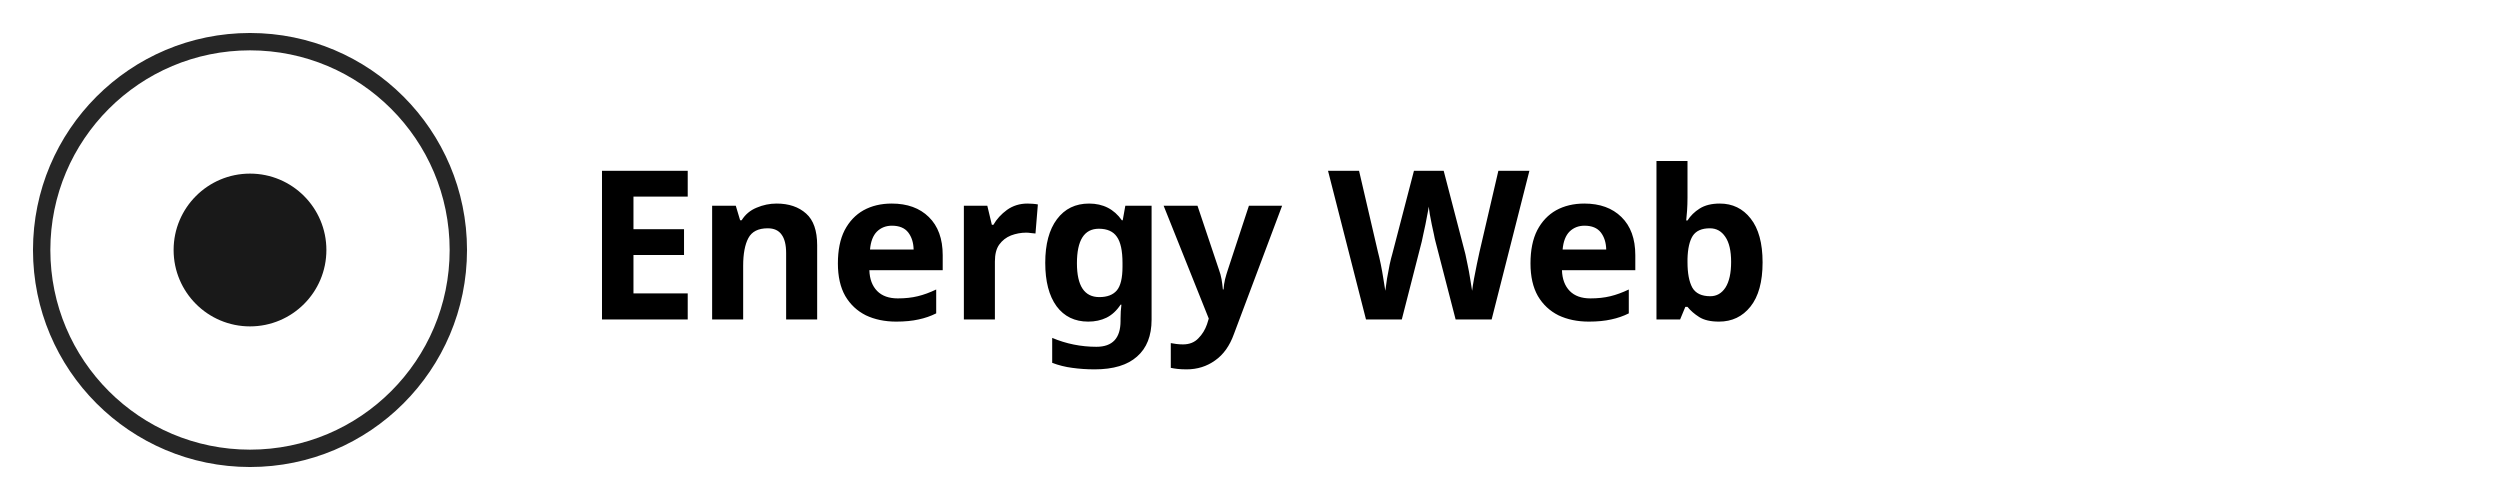
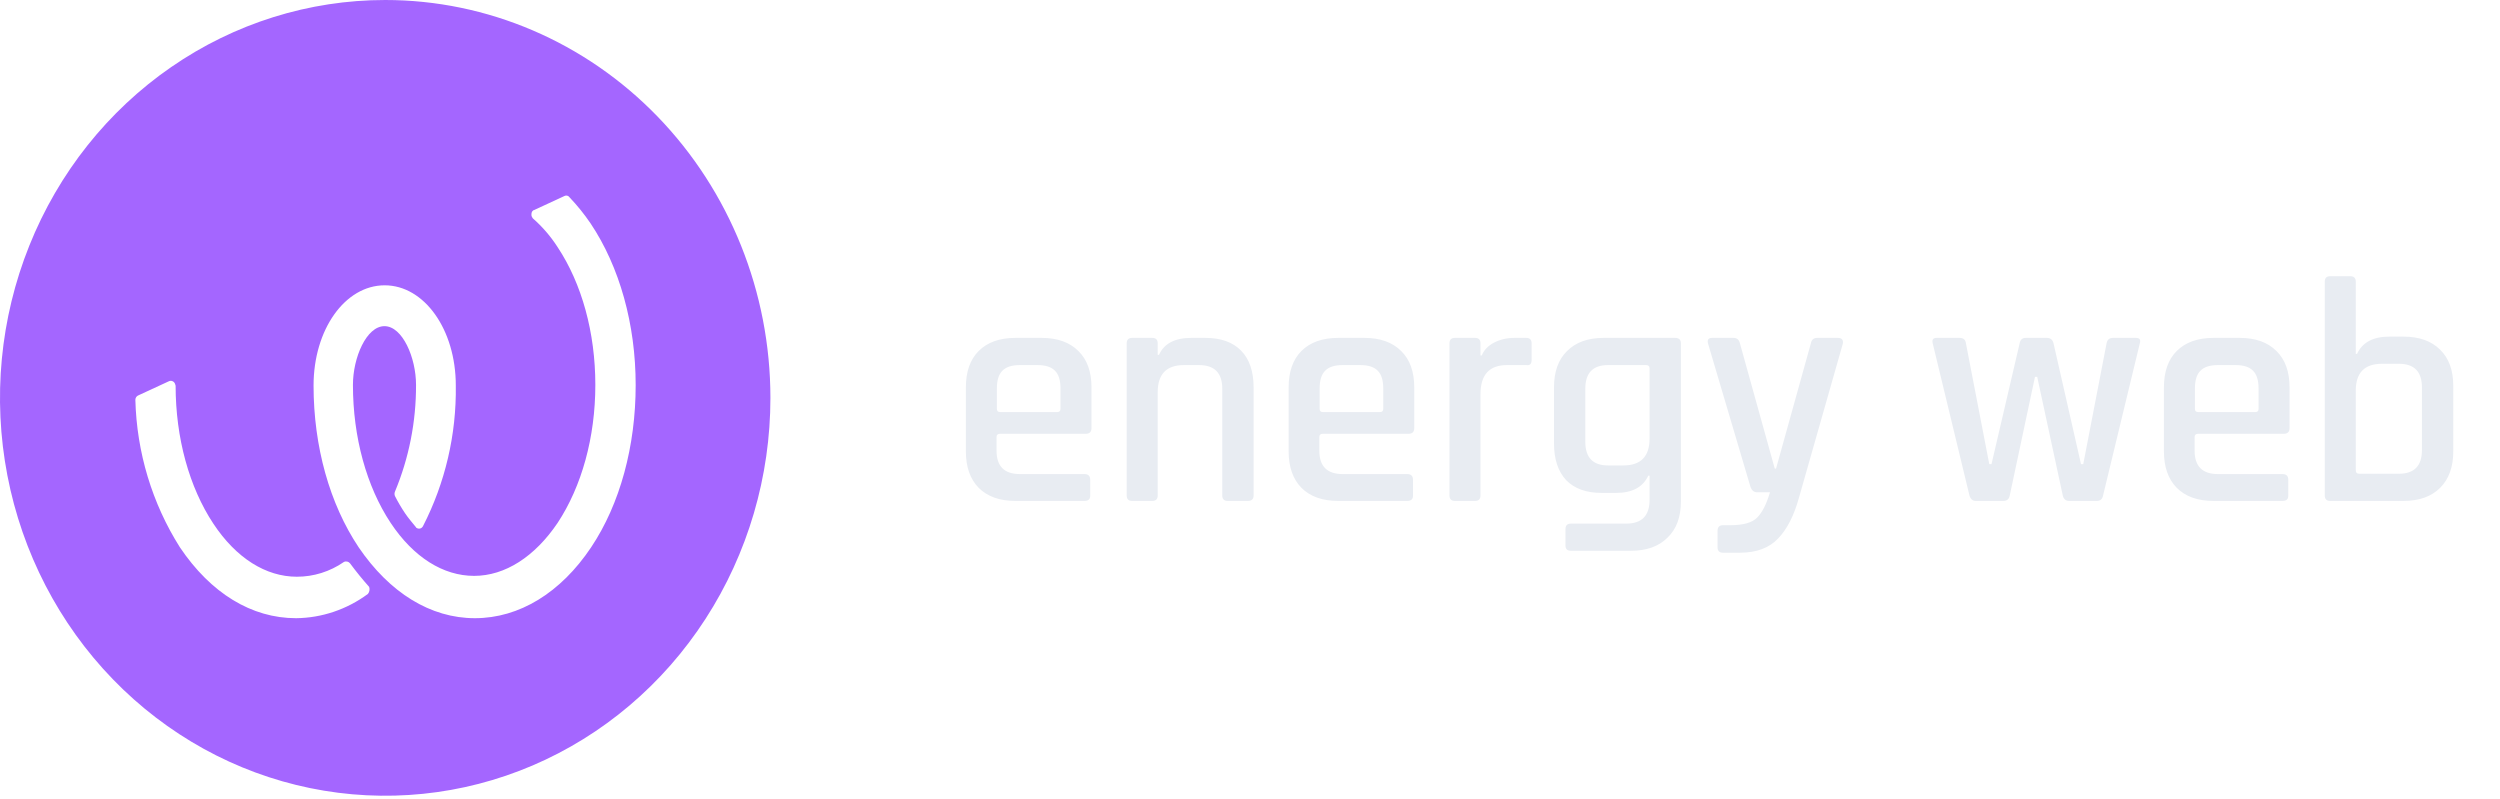
- <svg xmlns="http://www.w3.org/2000/svg" viewBox="0 0 180 36" fill="none" aria-hidden="true">
-   <circle cx="18" cy="18" r="15" stroke="currentColor" stroke-width="1.25" opacity="0.85" />
-   <circle cx="18" cy="18" r="5.5" fill="currentColor" opacity="0.9" />
-   <text x="42" y="23" fill="currentColor" font-family="system-ui, sans-serif" font-size="15" font-weight="600" letter-spacing="-0.02em">Energy Web</text>
+ <svg xmlns="http://www.w3.org/2000/svg" width="97" height="31" viewBox="0 0 97 31" fill="none">
+   <path d="M42.077 19.436H39.398C38.786 19.436 38.311 19.266 37.972 18.927C37.641 18.588 37.476 18.117 37.476 17.513V15.033C37.476 14.421 37.641 13.95 37.972 13.619C38.311 13.28 38.786 13.11 39.398 13.11H40.415C41.027 13.11 41.502 13.28 41.841 13.619C42.18 13.95 42.35 14.421 42.35 15.033V16.608C42.35 16.757 42.275 16.831 42.127 16.831H38.803C38.712 16.831 38.666 16.872 38.666 16.955V17.488C38.666 18.092 38.968 18.394 39.572 18.394H42.077C42.226 18.394 42.3 18.468 42.3 18.617V19.237C42.3 19.369 42.226 19.436 42.077 19.436ZM38.803 15.988H41.023C41.105 15.988 41.147 15.946 41.147 15.864V15.07C41.147 14.756 41.077 14.528 40.936 14.388C40.795 14.239 40.568 14.165 40.254 14.165H39.572C39.258 14.165 39.03 14.239 38.89 14.388C38.749 14.528 38.679 14.756 38.679 15.07V15.864C38.679 15.946 38.72 15.988 38.803 15.988ZM44.708 19.436H43.927C43.786 19.436 43.716 19.365 43.716 19.225V13.321C43.716 13.181 43.786 13.11 43.927 13.11H44.708C44.849 13.11 44.919 13.181 44.919 13.321V13.768H44.969C45.167 13.329 45.585 13.11 46.221 13.11H46.767C47.371 13.11 47.834 13.276 48.156 13.606C48.479 13.937 48.64 14.413 48.64 15.033V19.225C48.64 19.365 48.566 19.436 48.417 19.436H47.635C47.495 19.436 47.424 19.365 47.424 19.225V15.082C47.424 14.47 47.123 14.165 46.519 14.165H45.936C45.258 14.165 44.919 14.516 44.919 15.219V19.225C44.919 19.365 44.849 19.436 44.708 19.436ZM54.6 19.436H51.922C51.31 19.436 50.834 19.266 50.495 18.927C50.165 18.588 49.999 18.117 49.999 17.513V15.033C49.999 14.421 50.165 13.95 50.495 13.619C50.834 13.28 51.31 13.11 51.922 13.11H52.939C53.55 13.11 54.026 13.28 54.365 13.619C54.704 13.95 54.873 14.421 54.873 15.033V16.608C54.873 16.757 54.799 16.831 54.65 16.831H51.326C51.235 16.831 51.19 16.872 51.19 16.955V17.488C51.19 18.092 51.492 18.394 52.095 18.394H54.6C54.749 18.394 54.824 18.468 54.824 18.617V19.237C54.824 19.369 54.749 19.436 54.6 19.436ZM51.326 15.988H53.546C53.629 15.988 53.67 15.946 53.67 15.864V15.07C53.67 14.756 53.6 14.528 53.459 14.388C53.319 14.239 53.092 14.165 52.777 14.165H52.095C51.781 14.165 51.554 14.239 51.413 14.388C51.273 14.528 51.202 14.756 51.202 15.07V15.864C51.202 15.946 51.244 15.988 51.326 15.988ZM57.232 19.436H56.45C56.31 19.436 56.24 19.365 56.24 19.225V13.321C56.24 13.181 56.31 13.11 56.45 13.11H57.232C57.372 13.11 57.443 13.181 57.443 13.321V13.793H57.492C57.575 13.586 57.732 13.42 57.964 13.296C58.203 13.172 58.468 13.11 58.757 13.11H59.216C59.357 13.11 59.427 13.181 59.427 13.321V13.966C59.427 14.123 59.357 14.189 59.216 14.165H58.472C57.786 14.165 57.443 14.541 57.443 15.293V19.225C57.443 19.365 57.372 19.436 57.232 19.436ZM62.701 19.125H62.143C61.547 19.125 61.089 18.96 60.766 18.629C60.452 18.29 60.295 17.815 60.295 17.203V15.033C60.295 14.421 60.464 13.95 60.803 13.619C61.142 13.28 61.614 13.11 62.217 13.11H64.995C65.144 13.11 65.219 13.181 65.219 13.321V19.46C65.219 20.064 65.045 20.531 64.698 20.862C64.359 21.201 63.887 21.37 63.284 21.37H60.952C60.812 21.37 60.741 21.304 60.741 21.172V20.527C60.741 20.386 60.812 20.316 60.952 20.316H63.098C63.701 20.316 64.003 20.01 64.003 19.398V18.456H63.953C63.747 18.902 63.329 19.125 62.701 19.125ZM64.003 17.017V14.289C64.003 14.206 63.958 14.165 63.867 14.165H62.391C61.804 14.165 61.51 14.47 61.51 15.082V17.141C61.51 17.753 61.804 18.059 62.391 18.059H62.986C63.664 18.059 64.003 17.712 64.003 17.017ZM67.509 21.445H66.852C66.711 21.445 66.641 21.375 66.641 21.234V20.601C66.641 20.453 66.711 20.378 66.852 20.378H67.137C67.641 20.378 67.988 20.279 68.179 20.081C68.377 19.882 68.542 19.555 68.675 19.101H68.179C68.055 19.101 67.968 19.03 67.918 18.89L66.269 13.321C66.236 13.181 66.289 13.11 66.43 13.11H67.261C67.393 13.11 67.476 13.181 67.509 13.321L68.861 18.183H68.91L70.262 13.321C70.287 13.181 70.37 13.11 70.51 13.11H71.304C71.461 13.11 71.527 13.185 71.502 13.334L69.803 19.299C69.613 19.994 69.344 20.523 68.997 20.887C68.65 21.259 68.154 21.445 67.509 21.445ZM77.729 19.436H76.663C76.539 19.436 76.456 19.365 76.415 19.225L74.989 13.321C74.955 13.181 75.005 13.11 75.137 13.11H76.03C76.179 13.11 76.262 13.181 76.278 13.321L77.184 18.009H77.27L78.362 13.321C78.387 13.181 78.465 13.11 78.598 13.11H79.416C79.557 13.11 79.644 13.181 79.677 13.321L80.743 18.009H80.83L81.735 13.321C81.76 13.181 81.843 13.11 81.984 13.11H82.876C83.017 13.11 83.067 13.181 83.025 13.321L81.599 19.225C81.574 19.365 81.492 19.436 81.351 19.436H80.284C80.152 19.436 80.069 19.365 80.036 19.225L79.044 14.623H78.957L77.978 19.225C77.953 19.365 77.87 19.436 77.729 19.436ZM88.562 19.436H85.883C85.271 19.436 84.796 19.266 84.457 18.927C84.126 18.588 83.96 18.117 83.96 17.513V15.033C83.96 14.421 84.126 13.95 84.457 13.619C84.796 13.28 85.271 13.11 85.883 13.11H86.9C87.512 13.11 87.987 13.28 88.326 13.619C88.665 13.95 88.835 14.421 88.835 15.033V16.608C88.835 16.757 88.76 16.831 88.611 16.831H85.287C85.197 16.831 85.151 16.872 85.151 16.955V17.488C85.151 18.092 85.453 18.394 86.056 18.394H88.562C88.711 18.394 88.785 18.468 88.785 18.617V19.237C88.785 19.369 88.711 19.436 88.562 19.436ZM85.287 15.988H87.508C87.59 15.988 87.632 15.946 87.632 15.864V15.07C87.632 14.756 87.561 14.528 87.421 14.388C87.28 14.239 87.053 14.165 86.739 14.165H86.056C85.742 14.165 85.515 14.239 85.374 14.388C85.234 14.528 85.163 14.756 85.163 15.07V15.864C85.163 15.946 85.205 15.988 85.287 15.988ZM91.54 18.381H93.078C93.674 18.381 93.971 18.075 93.971 17.464V15.033C93.971 14.421 93.674 14.115 93.078 14.115H92.421C91.743 14.115 91.404 14.462 91.404 15.157V18.245C91.404 18.336 91.449 18.381 91.54 18.381ZM90.201 19.225V10.928C90.201 10.787 90.271 10.717 90.412 10.717H91.193C91.334 10.717 91.404 10.787 91.404 10.928V13.73H91.454C91.66 13.284 92.078 13.061 92.706 13.061H93.252C93.864 13.061 94.339 13.23 94.678 13.569C95.017 13.9 95.187 14.367 95.187 14.971V17.513C95.187 18.117 95.017 18.588 94.678 18.927C94.339 19.266 93.864 19.436 93.252 19.436H90.412C90.271 19.436 90.201 19.365 90.201 19.225Z" fill="#e8ecf2" />
+   <ellipse cx="15.051" cy="15.438" rx="13.508" ry="15.438" fill="none" />
+   <path d="M14.946 0C11.99 0 9.1 0.905 6.643 2.602C4.185 4.298 2.269 6.709 1.138 9.53C0.006 12.351 -0.29 15.455 0.287 18.449C0.864 21.444 2.287 24.195 4.378 26.354C6.468 28.512 9.131 29.983 12.03 30.578C14.93 31.174 17.935 30.868 20.666 29.7C23.397 28.532 25.731 26.553 27.373 24.014C29.016 21.475 29.892 18.491 29.892 15.438C29.891 11.344 28.316 7.418 25.514 4.523C22.711 1.628 18.91 0.001 14.946 0ZM14.274 23.045C13.461 23.646 12.489 23.975 11.49 23.986C9.763 23.986 8.181 23.021 6.981 21.237C5.902 19.531 5.303 17.549 5.252 15.512C5.252 15.474 5.264 15.437 5.286 15.405C5.308 15.374 5.338 15.351 5.373 15.338L6.55 14.794C6.572 14.783 6.596 14.777 6.62 14.776C6.644 14.775 6.669 14.779 6.691 14.789C6.714 14.798 6.735 14.812 6.752 14.83C6.769 14.848 6.782 14.869 6.791 14.893C6.791 14.917 6.814 14.941 6.814 14.966C6.814 16.991 7.342 18.906 8.279 20.319C9.165 21.658 10.318 22.377 11.517 22.377C12.167 22.378 12.802 22.179 13.341 21.806C13.38 21.785 13.425 21.779 13.469 21.788C13.512 21.797 13.551 21.821 13.58 21.856C13.819 22.178 14.06 22.476 14.323 22.771C14.339 22.817 14.343 22.867 14.334 22.915C14.325 22.963 14.305 23.008 14.274 23.045ZM22.935 21.237C21.759 22.996 20.151 23.986 18.426 23.986C16.701 23.986 15.115 22.996 13.917 21.237C12.79 19.552 12.166 17.321 12.166 14.96C12.166 12.781 13.39 11.07 14.925 11.07C16.46 11.07 17.685 12.781 17.685 14.96C17.712 16.859 17.274 18.735 16.413 20.413C16.402 20.434 16.388 20.454 16.37 20.469C16.352 20.485 16.331 20.497 16.309 20.504C16.286 20.511 16.263 20.513 16.239 20.51C16.216 20.508 16.194 20.5 16.173 20.488C16.15 20.488 16.15 20.461 16.124 20.437C15.981 20.263 15.836 20.091 15.717 19.916C15.573 19.702 15.442 19.479 15.325 19.248C15.313 19.221 15.307 19.191 15.307 19.161C15.307 19.131 15.313 19.102 15.325 19.074C15.869 17.767 16.147 16.358 16.142 14.935C16.142 13.87 15.613 12.655 14.917 12.655C14.221 12.655 13.694 13.87 13.694 14.935C13.694 16.96 14.221 18.876 15.158 20.289C16.046 21.625 17.197 22.344 18.396 22.344C19.596 22.344 20.749 21.601 21.635 20.289C22.57 18.872 23.099 16.968 23.099 14.935C23.099 12.902 22.574 11.005 21.635 9.588C21.367 9.171 21.044 8.796 20.674 8.472C20.643 8.435 20.623 8.389 20.619 8.34C20.615 8.291 20.626 8.242 20.651 8.201C20.674 8.174 20.7 8.15 20.724 8.15L21.9 7.605C21.933 7.587 21.971 7.582 22.007 7.591C22.043 7.6 22.075 7.622 22.096 7.654C22.395 7.968 22.668 8.306 22.913 8.666C24.041 10.351 24.664 12.582 24.664 14.943C24.664 17.304 24.062 19.552 22.935 21.237Z" fill="#A466FF" />
</svg>
